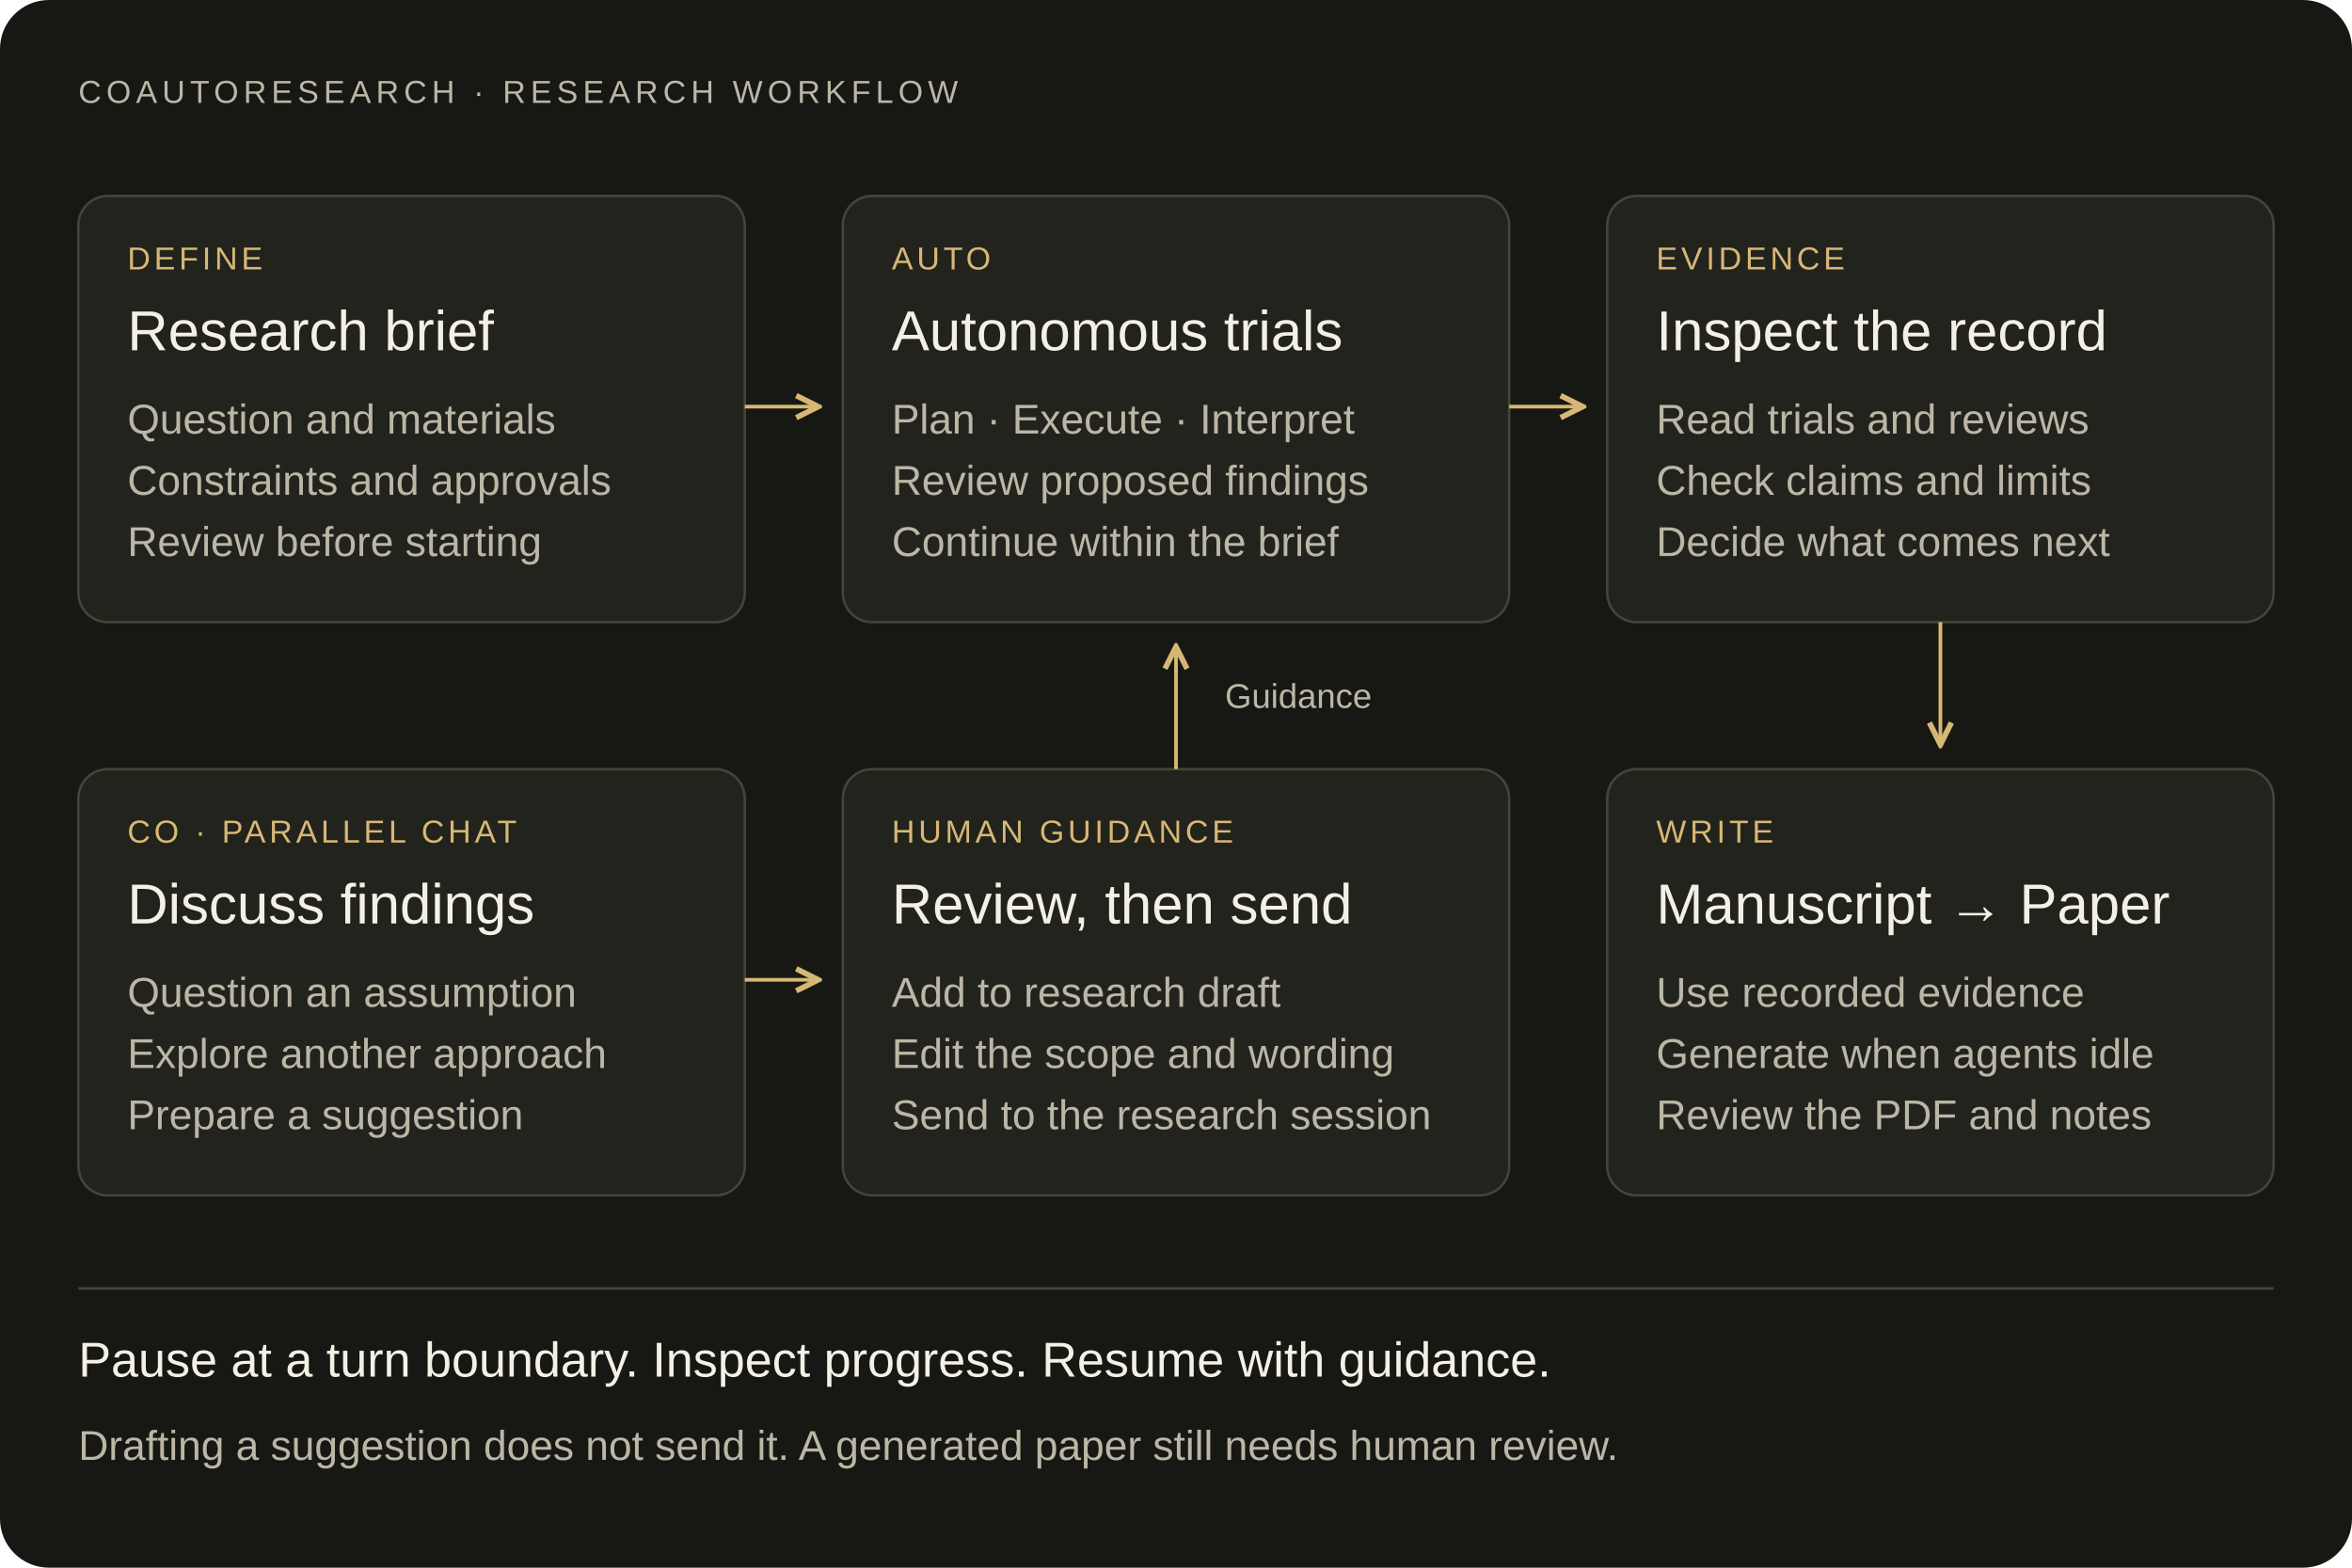
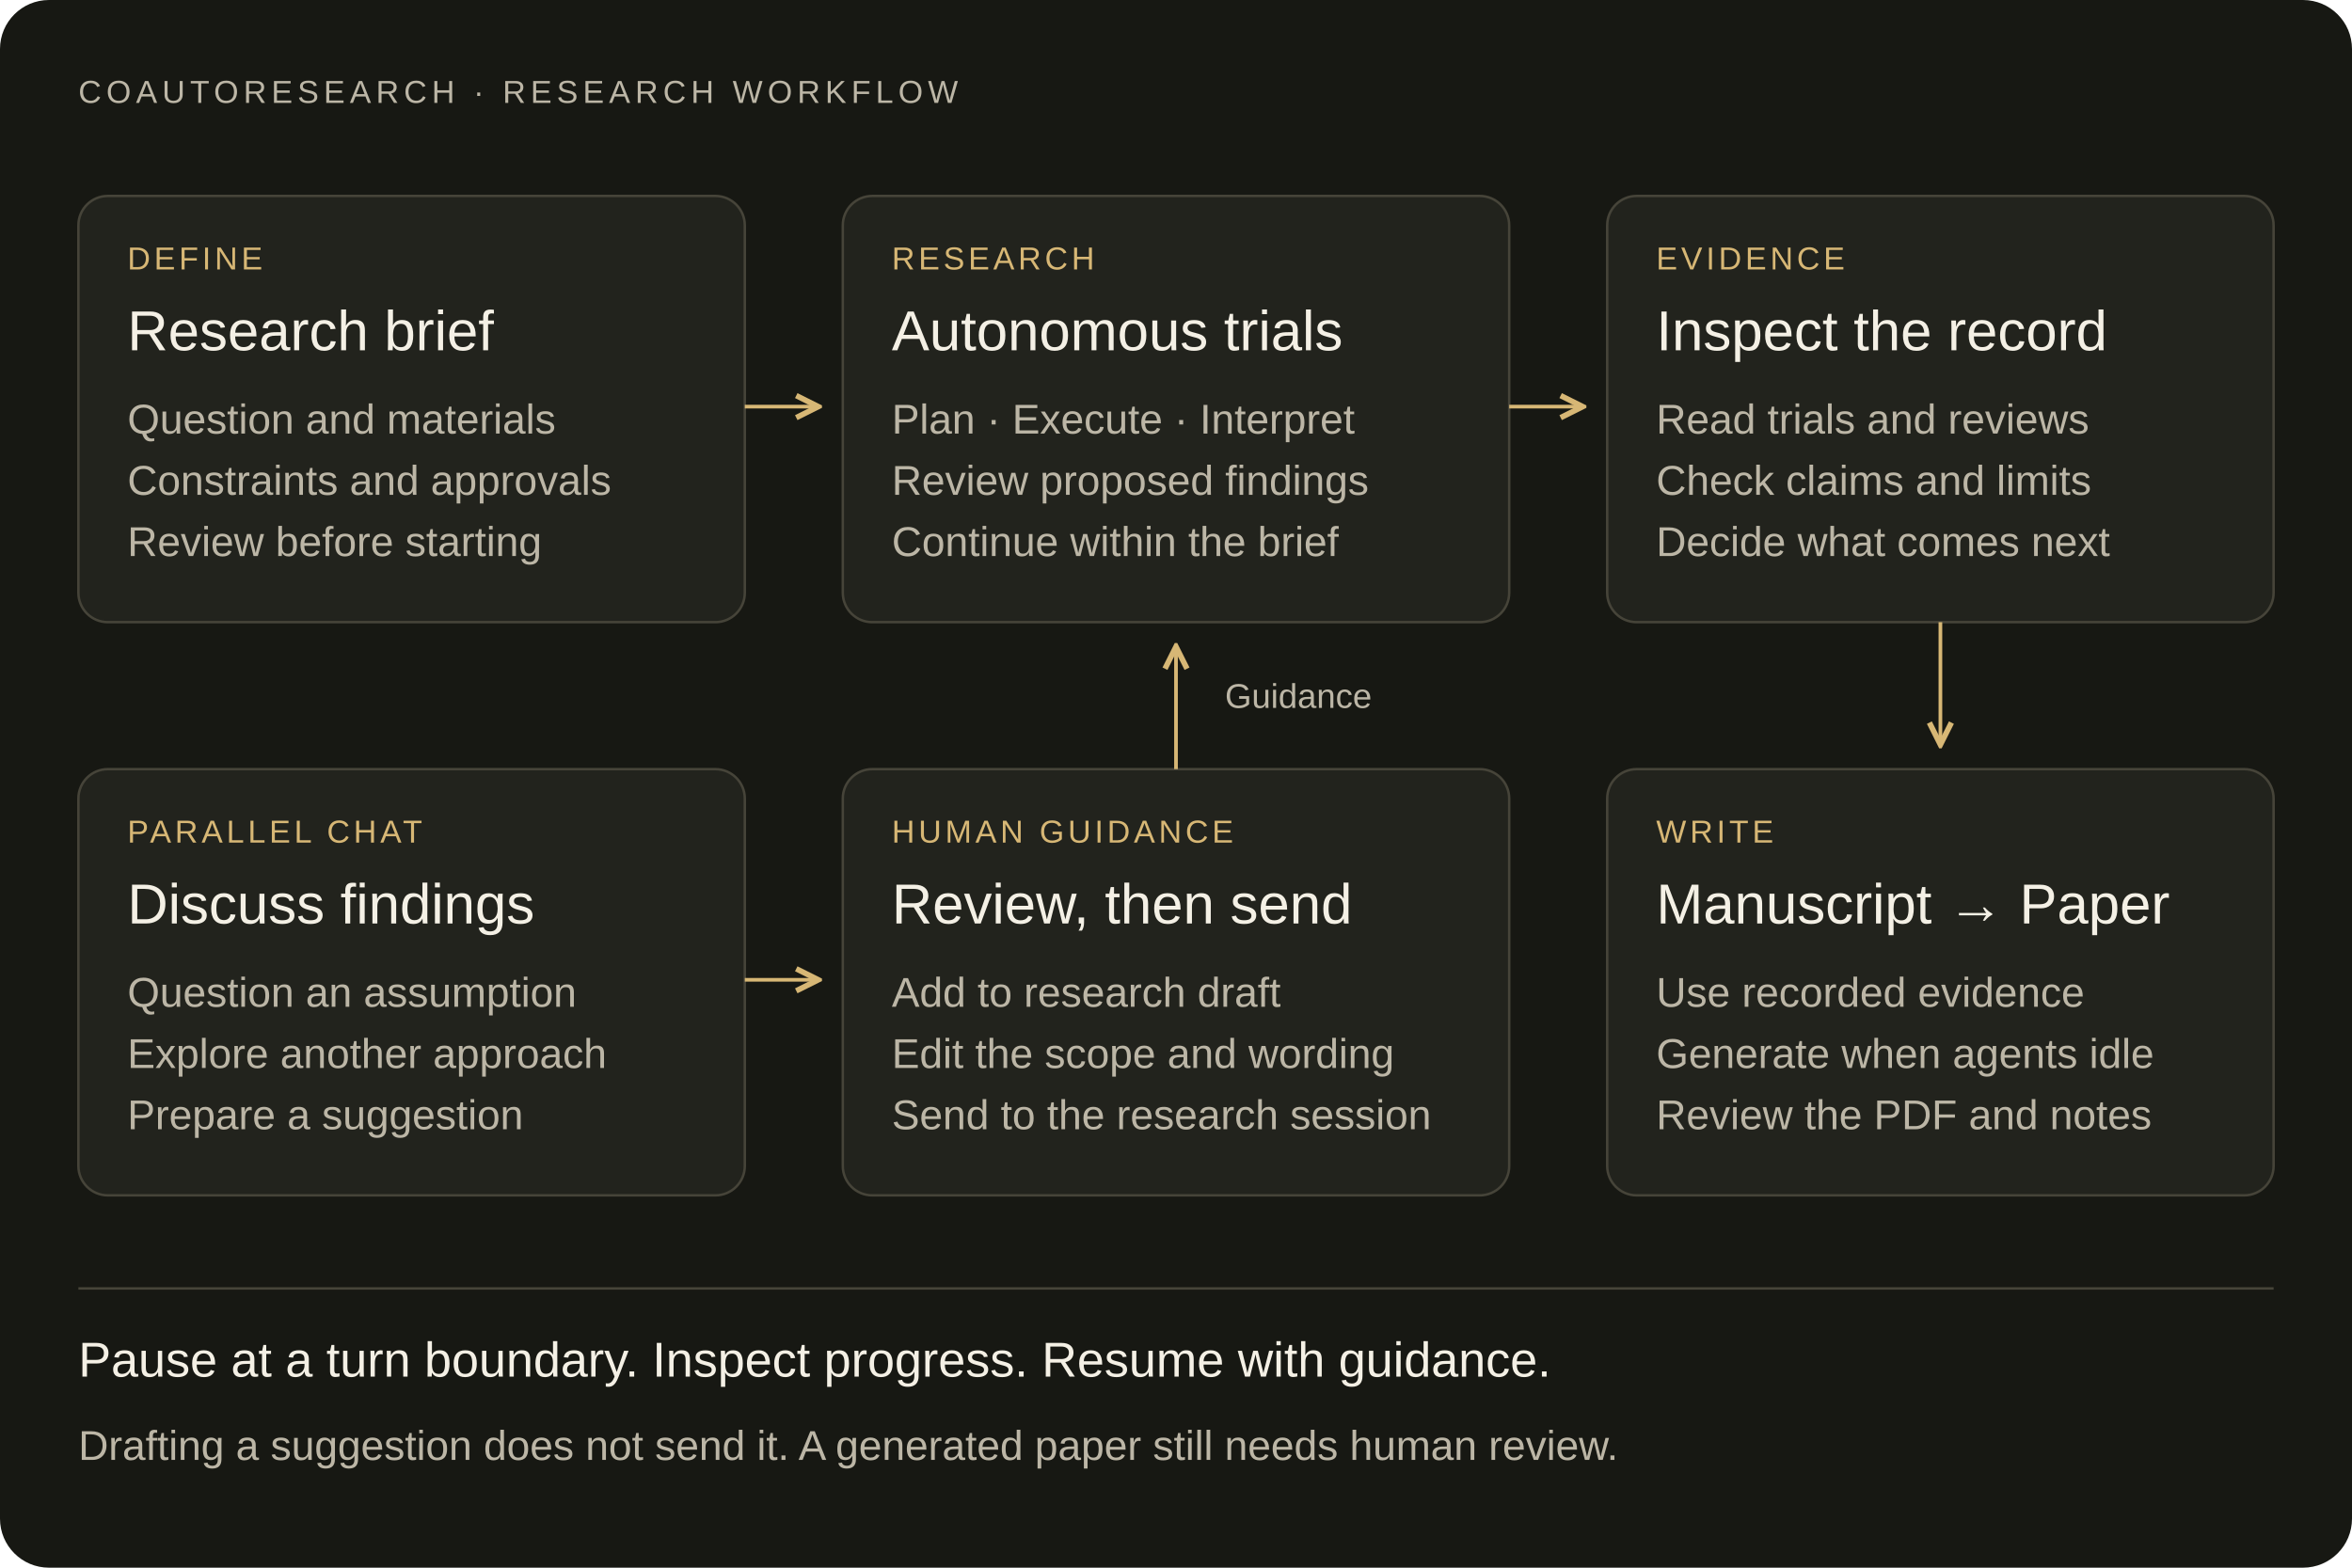
<svg xmlns="http://www.w3.org/2000/svg" width="960" height="640" viewBox="0 0 960 640" role="img" aria-labelledby="title desc">
  <defs>
    <marker id="arrow" markerWidth="8" markerHeight="8" refX="7" refY="4" orient="auto-start-reverse">
      <path d="M1 1 L7 4 L1 7" fill="none" stroke="#d7b775" stroke-width="1.5" />
    </marker>
  </defs>
  <rect width="960" height="640" rx="20" fill="#171813" />
  <g font-family="Arial, Helvetica, sans-serif">
    <text x="32" y="42" fill="#bcb6a6" font-size="13" letter-spacing="2">COAUTORESEARCH · RESEARCH WORKFLOW</text>
    <rect x="32" y="80" width="272" height="174" rx="12" fill="#22231d" stroke="#464439" />
    <text x="52" y="110" fill="#d7b775" font-size="13" letter-spacing="1.5">DEFINE</text>
    <text x="52" y="143" fill="#f4f0e5" font-size="23">Research brief</text>
    <text x="52" y="177" fill="#bcb6a6" font-size="17">Question and materials</text>
    <text x="52" y="202" fill="#bcb6a6" font-size="17">Constraints and approvals</text>
    <text x="52" y="227" fill="#bcb6a6" font-size="17">Review before starting</text>
    <rect x="344" y="80" width="272" height="174" rx="12" fill="#22231d" stroke="#464439" />
-     <text x="364" y="110" fill="#d7b775" font-size="13" letter-spacing="1.5">AUTO</text>
+     <text x="364" y="110" fill="#d7b775" font-size="13" letter-spacing="1.5">RESEARCH</text>
    <text x="364" y="143" fill="#f4f0e5" font-size="23">Autonomous trials</text>
    <text x="364" y="177" fill="#bcb6a6" font-size="17">Plan · Execute · Interpret</text>
    <text x="364" y="202" fill="#bcb6a6" font-size="17">Review proposed findings</text>
    <text x="364" y="227" fill="#bcb6a6" font-size="17">Continue within the brief</text>
    <rect x="656" y="80" width="272" height="174" rx="12" fill="#22231d" stroke="#464439" />
    <text x="676" y="110" fill="#d7b775" font-size="13" letter-spacing="1.5">EVIDENCE</text>
    <text x="676" y="143" fill="#f4f0e5" font-size="23">Inspect the record</text>
    <text x="676" y="177" fill="#bcb6a6" font-size="17">Read trials and reviews</text>
    <text x="676" y="202" fill="#bcb6a6" font-size="17">Check claims and limits</text>
    <text x="676" y="227" fill="#bcb6a6" font-size="17">Decide what comes next</text>
    <path d="M304 166 H334" fill="none" stroke="#d7b775" stroke-width="1.5" marker-end="url(#arrow)" />
    <path d="M616 166 H646" fill="none" stroke="#d7b775" stroke-width="1.5" marker-end="url(#arrow)" />
    <rect x="32" y="314" width="272" height="174" rx="12" fill="#22231d" stroke="#464439" />
-     <text x="52" y="344" fill="#d7b775" font-size="13" letter-spacing="1.5">CO · PARALLEL CHAT</text>
+     <text x="52" y="344" fill="#d7b775" font-size="13" letter-spacing="1.5">PARALLEL CHAT</text>
    <text x="52" y="377" fill="#f4f0e5" font-size="23">Discuss findings</text>
    <text x="52" y="411" fill="#bcb6a6" font-size="17">Question an assumption</text>
    <text x="52" y="436" fill="#bcb6a6" font-size="17">Explore another approach</text>
    <text x="52" y="461" fill="#bcb6a6" font-size="17">Prepare a suggestion</text>
    <rect x="344" y="314" width="272" height="174" rx="12" fill="#22231d" stroke="#464439" />
    <text x="364" y="344" fill="#d7b775" font-size="13" letter-spacing="1.5">HUMAN GUIDANCE</text>
    <text x="364" y="377" fill="#f4f0e5" font-size="23">Review, then send</text>
    <text x="364" y="411" fill="#bcb6a6" font-size="17">Add to research draft</text>
    <text x="364" y="436" fill="#bcb6a6" font-size="17">Edit the scope and wording</text>
    <text x="364" y="461" fill="#bcb6a6" font-size="17">Send to the research session</text>
    <path d="M304 400 H334" fill="none" stroke="#d7b775" stroke-width="1.5" marker-end="url(#arrow)" />
    <path d="M480 314 V264" fill="none" stroke="#d7b775" stroke-width="1.5" marker-end="url(#arrow)" />
    <text x="500" y="289" fill="#bcb6a6" font-size="14">Guidance</text>
    <rect x="656" y="314" width="272" height="174" rx="12" fill="#22231d" stroke="#464439" />
    <text x="676" y="344" fill="#d7b775" font-size="13" letter-spacing="1.5">WRITE</text>
    <text x="676" y="377" fill="#f4f0e5" font-size="23">Manuscript → Paper</text>
    <text x="676" y="411" fill="#bcb6a6" font-size="17">Use recorded evidence</text>
    <text x="676" y="436" fill="#bcb6a6" font-size="17">Generate when agents idle</text>
    <text x="676" y="461" fill="#bcb6a6" font-size="17">Review the PDF and notes</text>
    <path d="M792 254 V304" fill="none" stroke="#d7b775" stroke-width="1.5" marker-end="url(#arrow)" />
    <path d="M32 526 H928" stroke="#464439" />
    <text x="32" y="562" fill="#f4f0e5" font-size="20">Pause at a turn boundary. Inspect progress. Resume with guidance.</text>
    <text x="32" y="596" fill="#bcb6a6" font-size="17">Drafting a suggestion does not send it. A generated paper still needs human review.</text>
  </g>
</svg>
